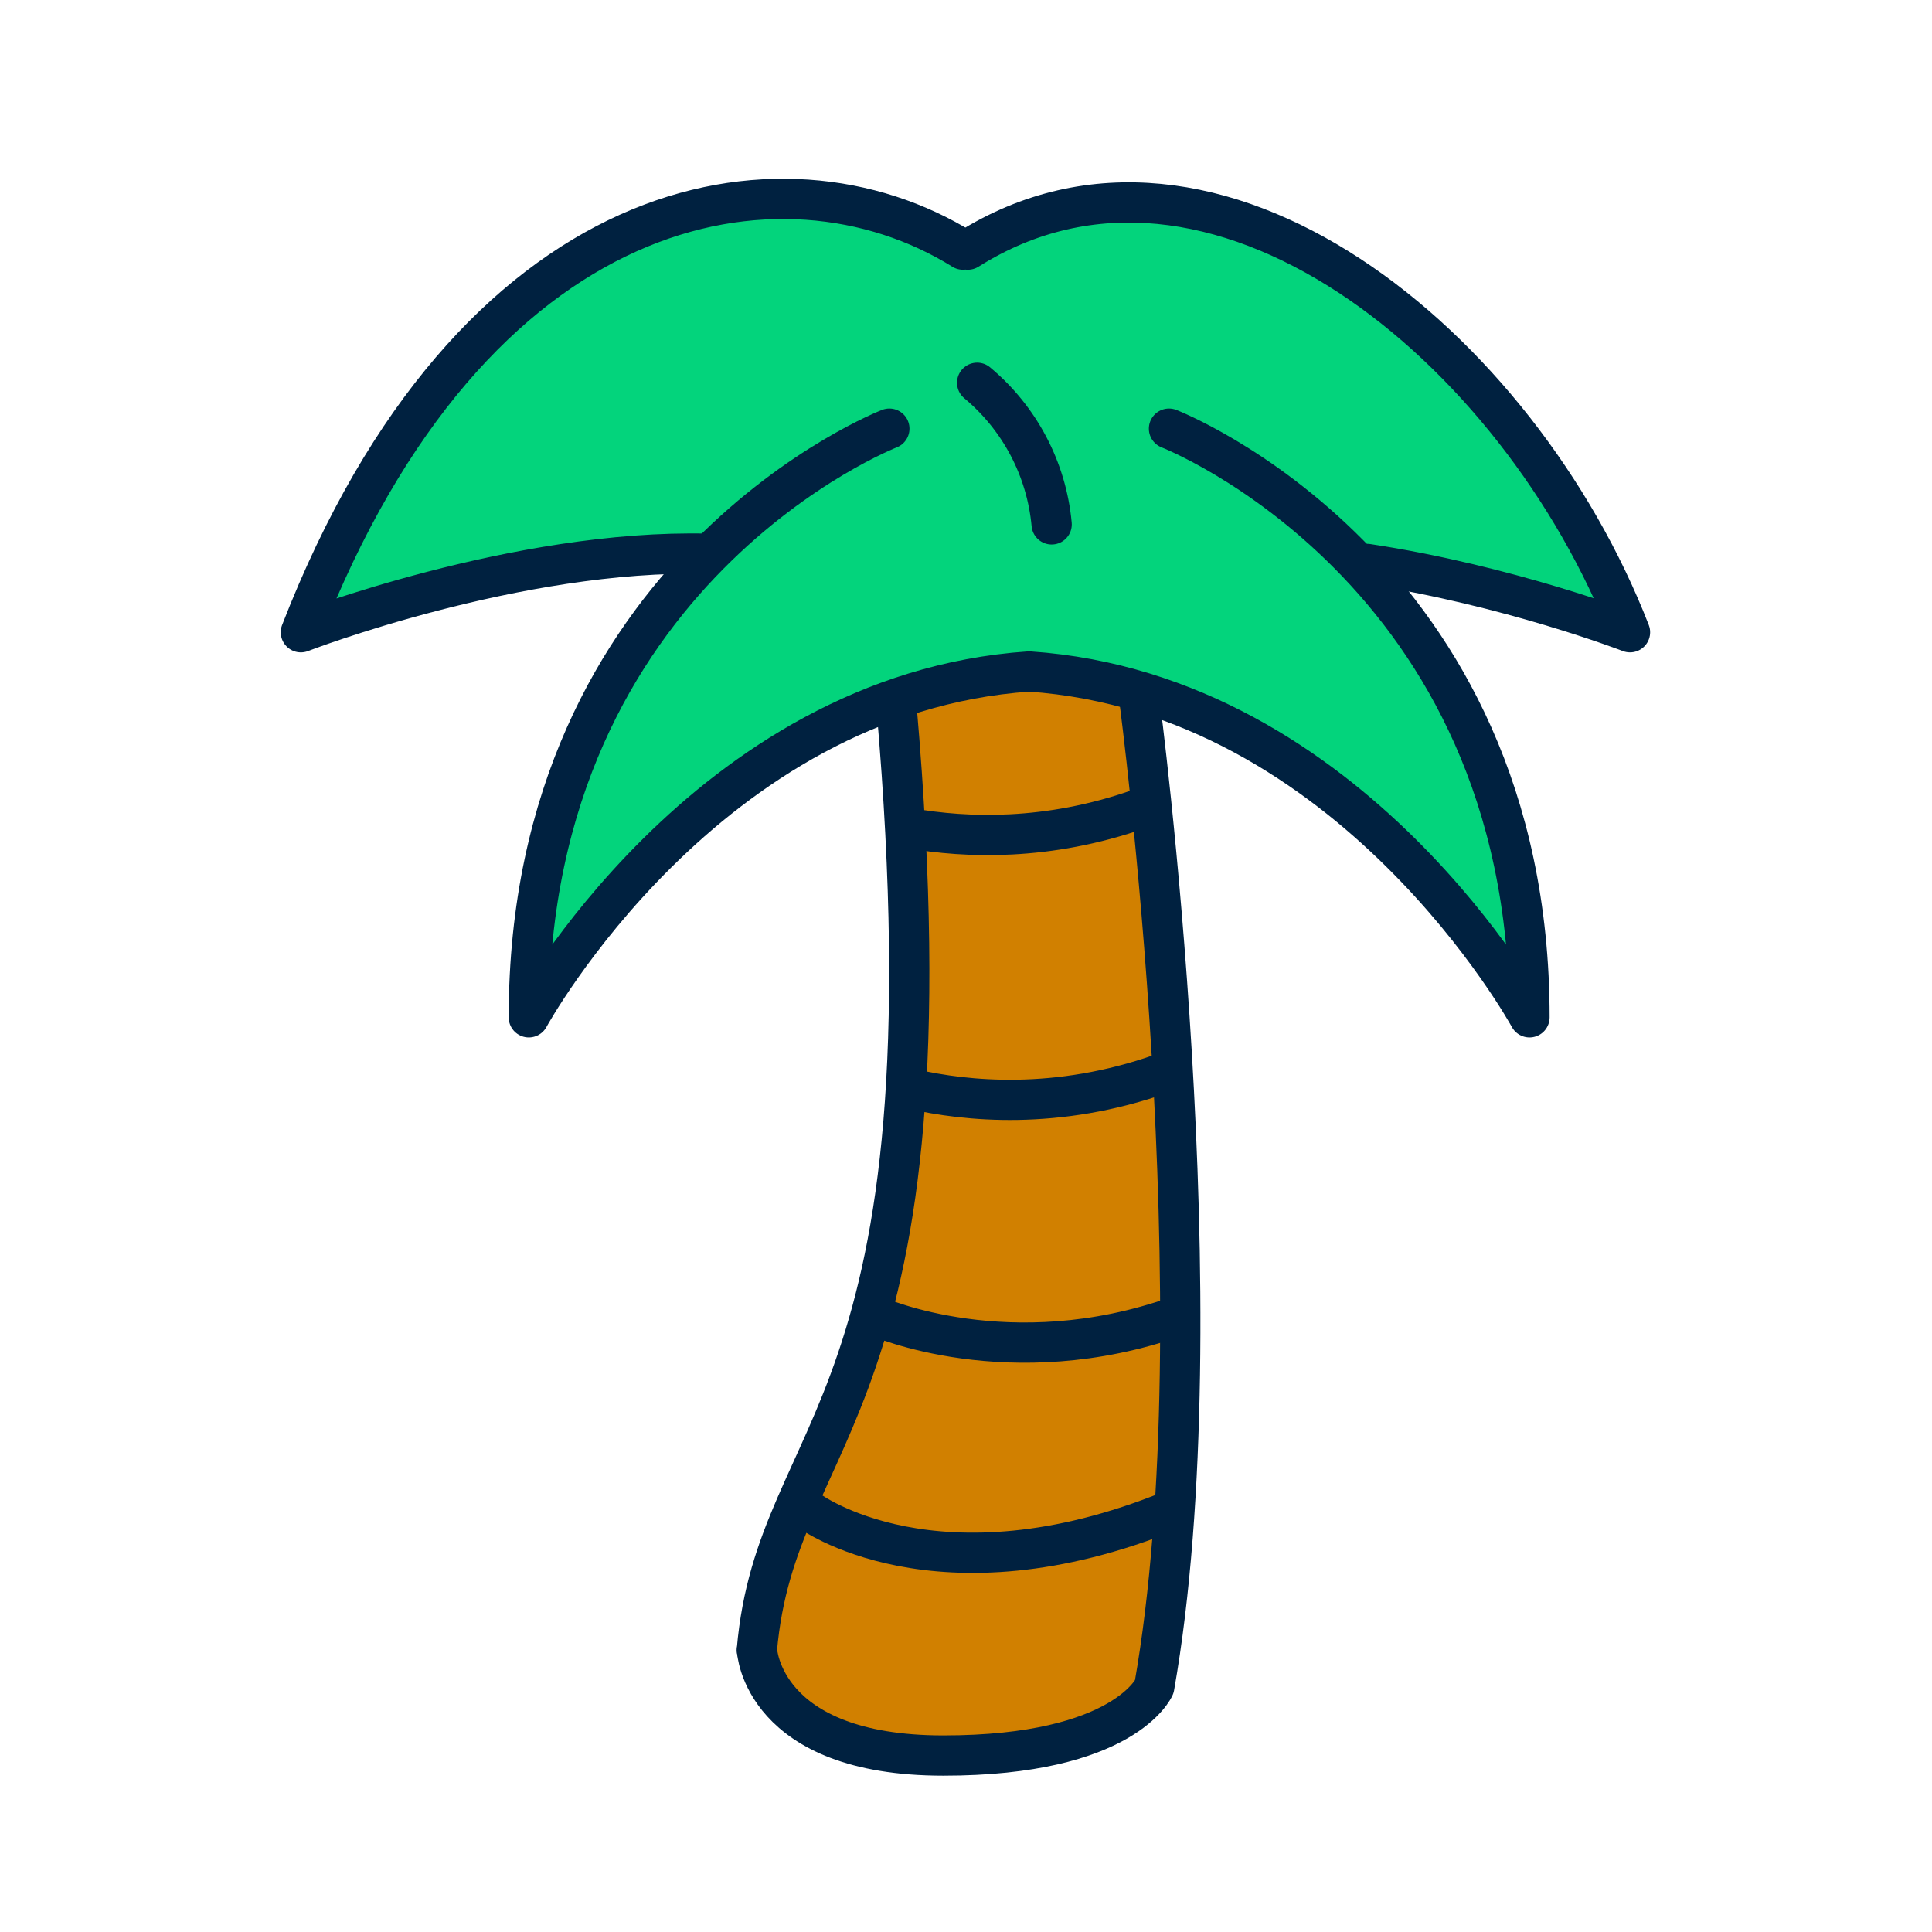
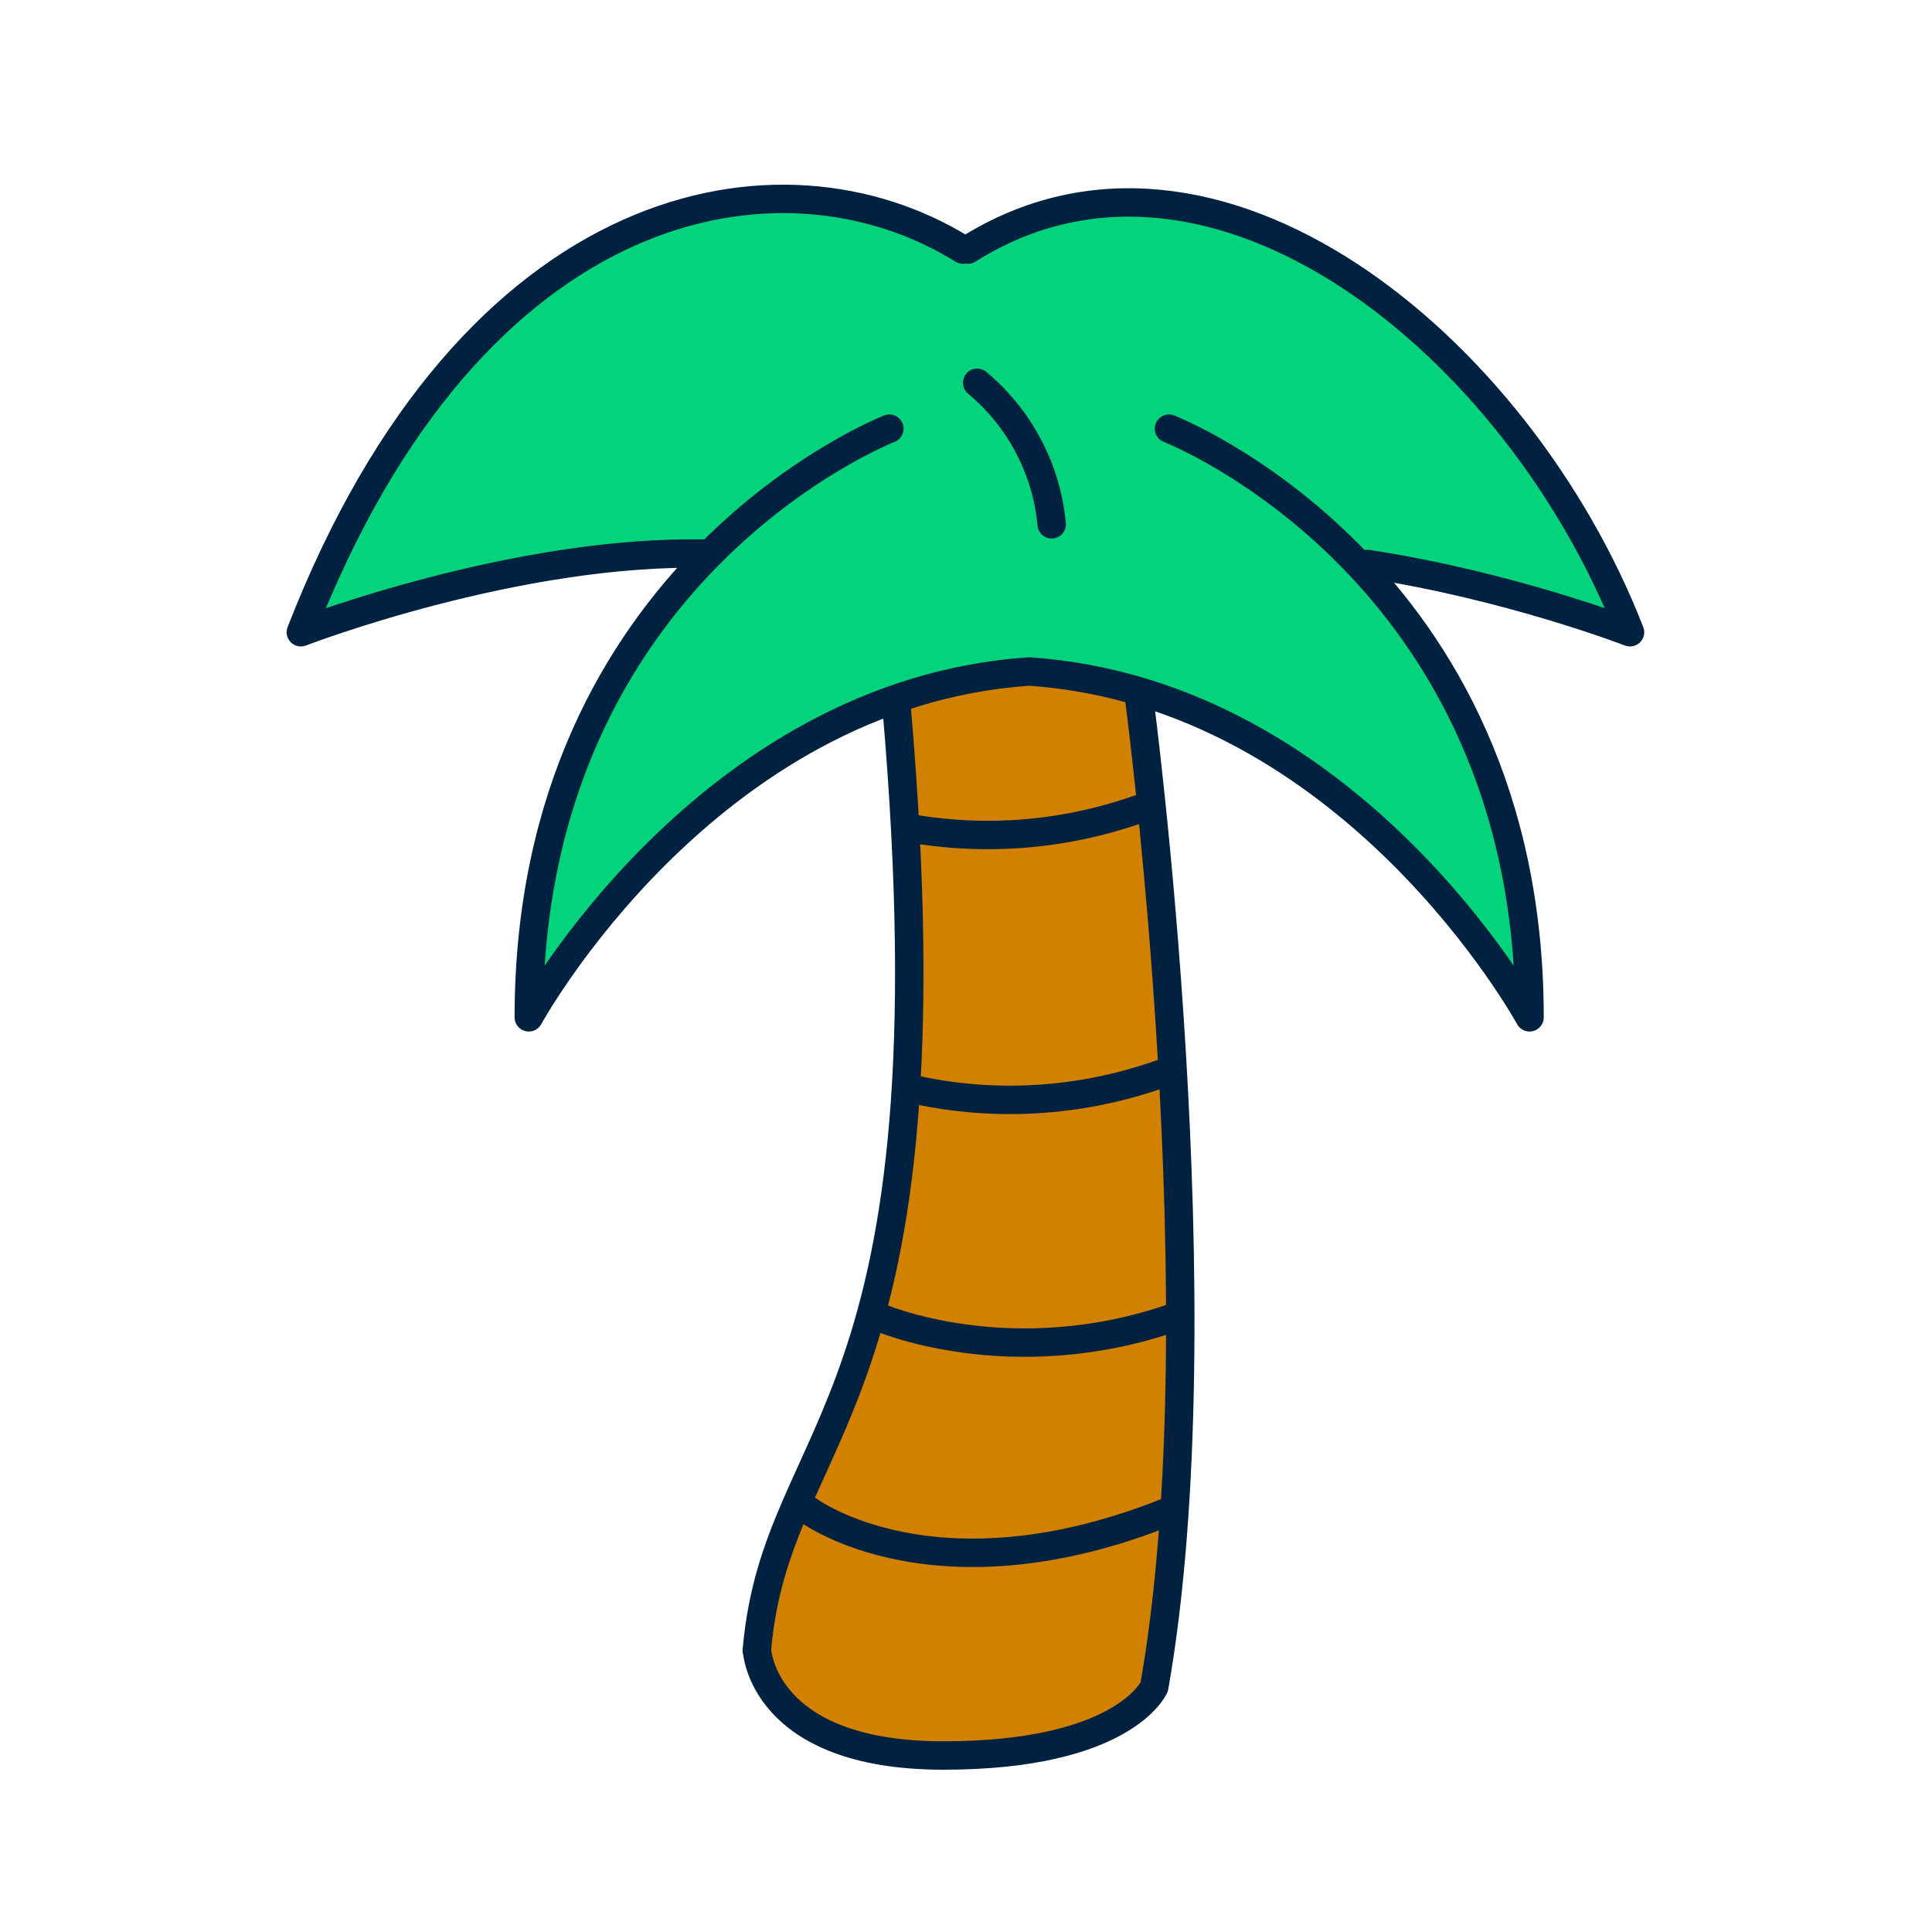
- <svg xmlns="http://www.w3.org/2000/svg" width="48" height="48" fill="none" viewBox="0 0 48 48">
-   <path fill="#d18000" d="M22.468 17.471s1.096 9.78-.276 12.98c-1.372 3.198-3.473 10.054-3.383 10.785 0 0 .824 2.834 5.394 2.377s4.57-1.92 4.57-1.92 1.006-18.737-.639-24.404c0 0-2.102-.73-3.198-.548s-2.468.73-2.468.73" />
-   <path fill="#03d47c" d="M23.749 6.226s-3.017-2.01-7.496-.73c-4.479 1.281-8.134 8.501-8.5 9.78 0 0 7.495-1.554 9.688-1.372 0 0-4.57 5.118-4.204 10.511 0 0 6.305-7.586 12.247-7.859 5.942-.275 12.338 8.41 12.338 8.41s-.366-7.677-3.93-10.969l6.49 1.645s-3.2-9.322-11.61-10.512c0 0-2.468-.366-5.027 1.096z" />
-   <path stroke="#002140" stroke-linecap="round" stroke-linejoin="round" d="M22.277 17.598c1.524 17.61-2.986 17.732-3.473 23.398" />
-   <path stroke="#002140" stroke-linecap="round" stroke-linejoin="round" d="M22.096 10.65s-8.958 3.474-8.958 14.625c0 0 4.388-8.044 12.429-8.592m3.476-6.033S38 14.124 38 25.275c0 0-4.388-8.044-12.43-8.592" />
-   <path stroke="#002140" stroke-linecap="round" stroke-linejoin="round" d="M18.807 40.996s.121 2.62 4.63 2.62 5.24-1.706 5.24-1.706c1.645-9.321-.366-24.494-.366-24.494M23.925 6.202c-4.51-2.805-12.187-1.463-16.45 9.506 0 0 5.362-2.072 10.114-1.95m6.457-7.556c6.094-3.84 13.685 2.388 16.451 9.506 0 0-3.016-1.165-6.528-1.697M24.277 9.51a5.2 5.2 0 0 1 1.851 3.518" />
-   <path stroke="#002140" stroke-linecap="round" stroke-linejoin="round" d="M20.085 37.522s3.168 2.377 9.019 0m-7.311-4.815s3.289 1.463 7.435 0m-6.559-5.65c1.325.303 3.59.537 6.19-.383m-6.226-6.093c1.358.237 3.388.322 5.677-.485" />
+ <svg xmlns="http://www.w3.org/2000/svg" id="Layer_1" viewBox="0 0 68 68">
+   <defs>
+     <style>.st0{fill:#d18000}.st1{fill:#03d47c}.st2{fill:none;stroke:#002140;stroke-linecap:round;stroke-linejoin:round;stroke-width:1px}</style>
+   </defs>
+   <path d="M31.829 24.751s1.553 13.854-.39 18.388c-1.943 4.531-4.921 14.244-4.792 15.278 0 0 1.167 4.016 7.641 3.368s6.474-2.72 6.474-2.72 1.424-26.544-.905-34.572c0 0-2.978-1.034-4.531-.777-1.553.258-3.496 1.034-3.496 1.034Z" class="st0" />
+   <path d="M33.644 8.821s-4.273-2.849-10.618-1.034S11.502 19.83 10.983 21.641c0 0 10.618-2.201 13.725-1.943 0 0-6.474 7.251-5.955 14.892 0 0 8.933-10.747 17.35-11.134 8.417-.39 17.479 11.914 17.479 11.914s-.519-10.876-5.569-15.539l9.194 2.33S52.676 8.955 40.762 7.269c0 0-3.497-.519-7.122 1.553z" class="st1" />
+   <path d="M31.56 24.93c2.158 24.948-4.23 25.12-4.921 33.147" class="st2" />
+   <path d="M31.303 15.088s-12.691 4.921-12.691 20.718c0 0 6.217-11.395 17.608-12.172m4.924-8.546s12.691 4.921 12.691 20.718c0 0-6.217-11.395-17.608-12.172" class="st2" />
+   <path d="M26.643 58.077s.172 3.711 6.56 3.711 7.423-2.416 7.423-2.416c2.33-13.206-.519-34.7-.519-34.7M33.894 8.786C27.506 4.813 16.63 6.714 10.589 22.253c0 0 7.598-2.935 14.33-2.763m9.147-10.704c8.632-5.44 19.387 3.383 23.305 13.467 0 0-4.273-1.651-9.249-2.404m-13.729-6.377a7.37 7.37 0 0 1 2.623 4.983" class="st2" />
+   <path d="M28.454 53.157s4.488 3.368 12.777 0m-10.357-6.822s4.66 2.072 10.533 0m-9.293-8.004c1.877.429 5.085.761 8.769-.542m-8.82-8.632c1.924.336 4.8.456 8.043-.687" class="st2" />
</svg>
